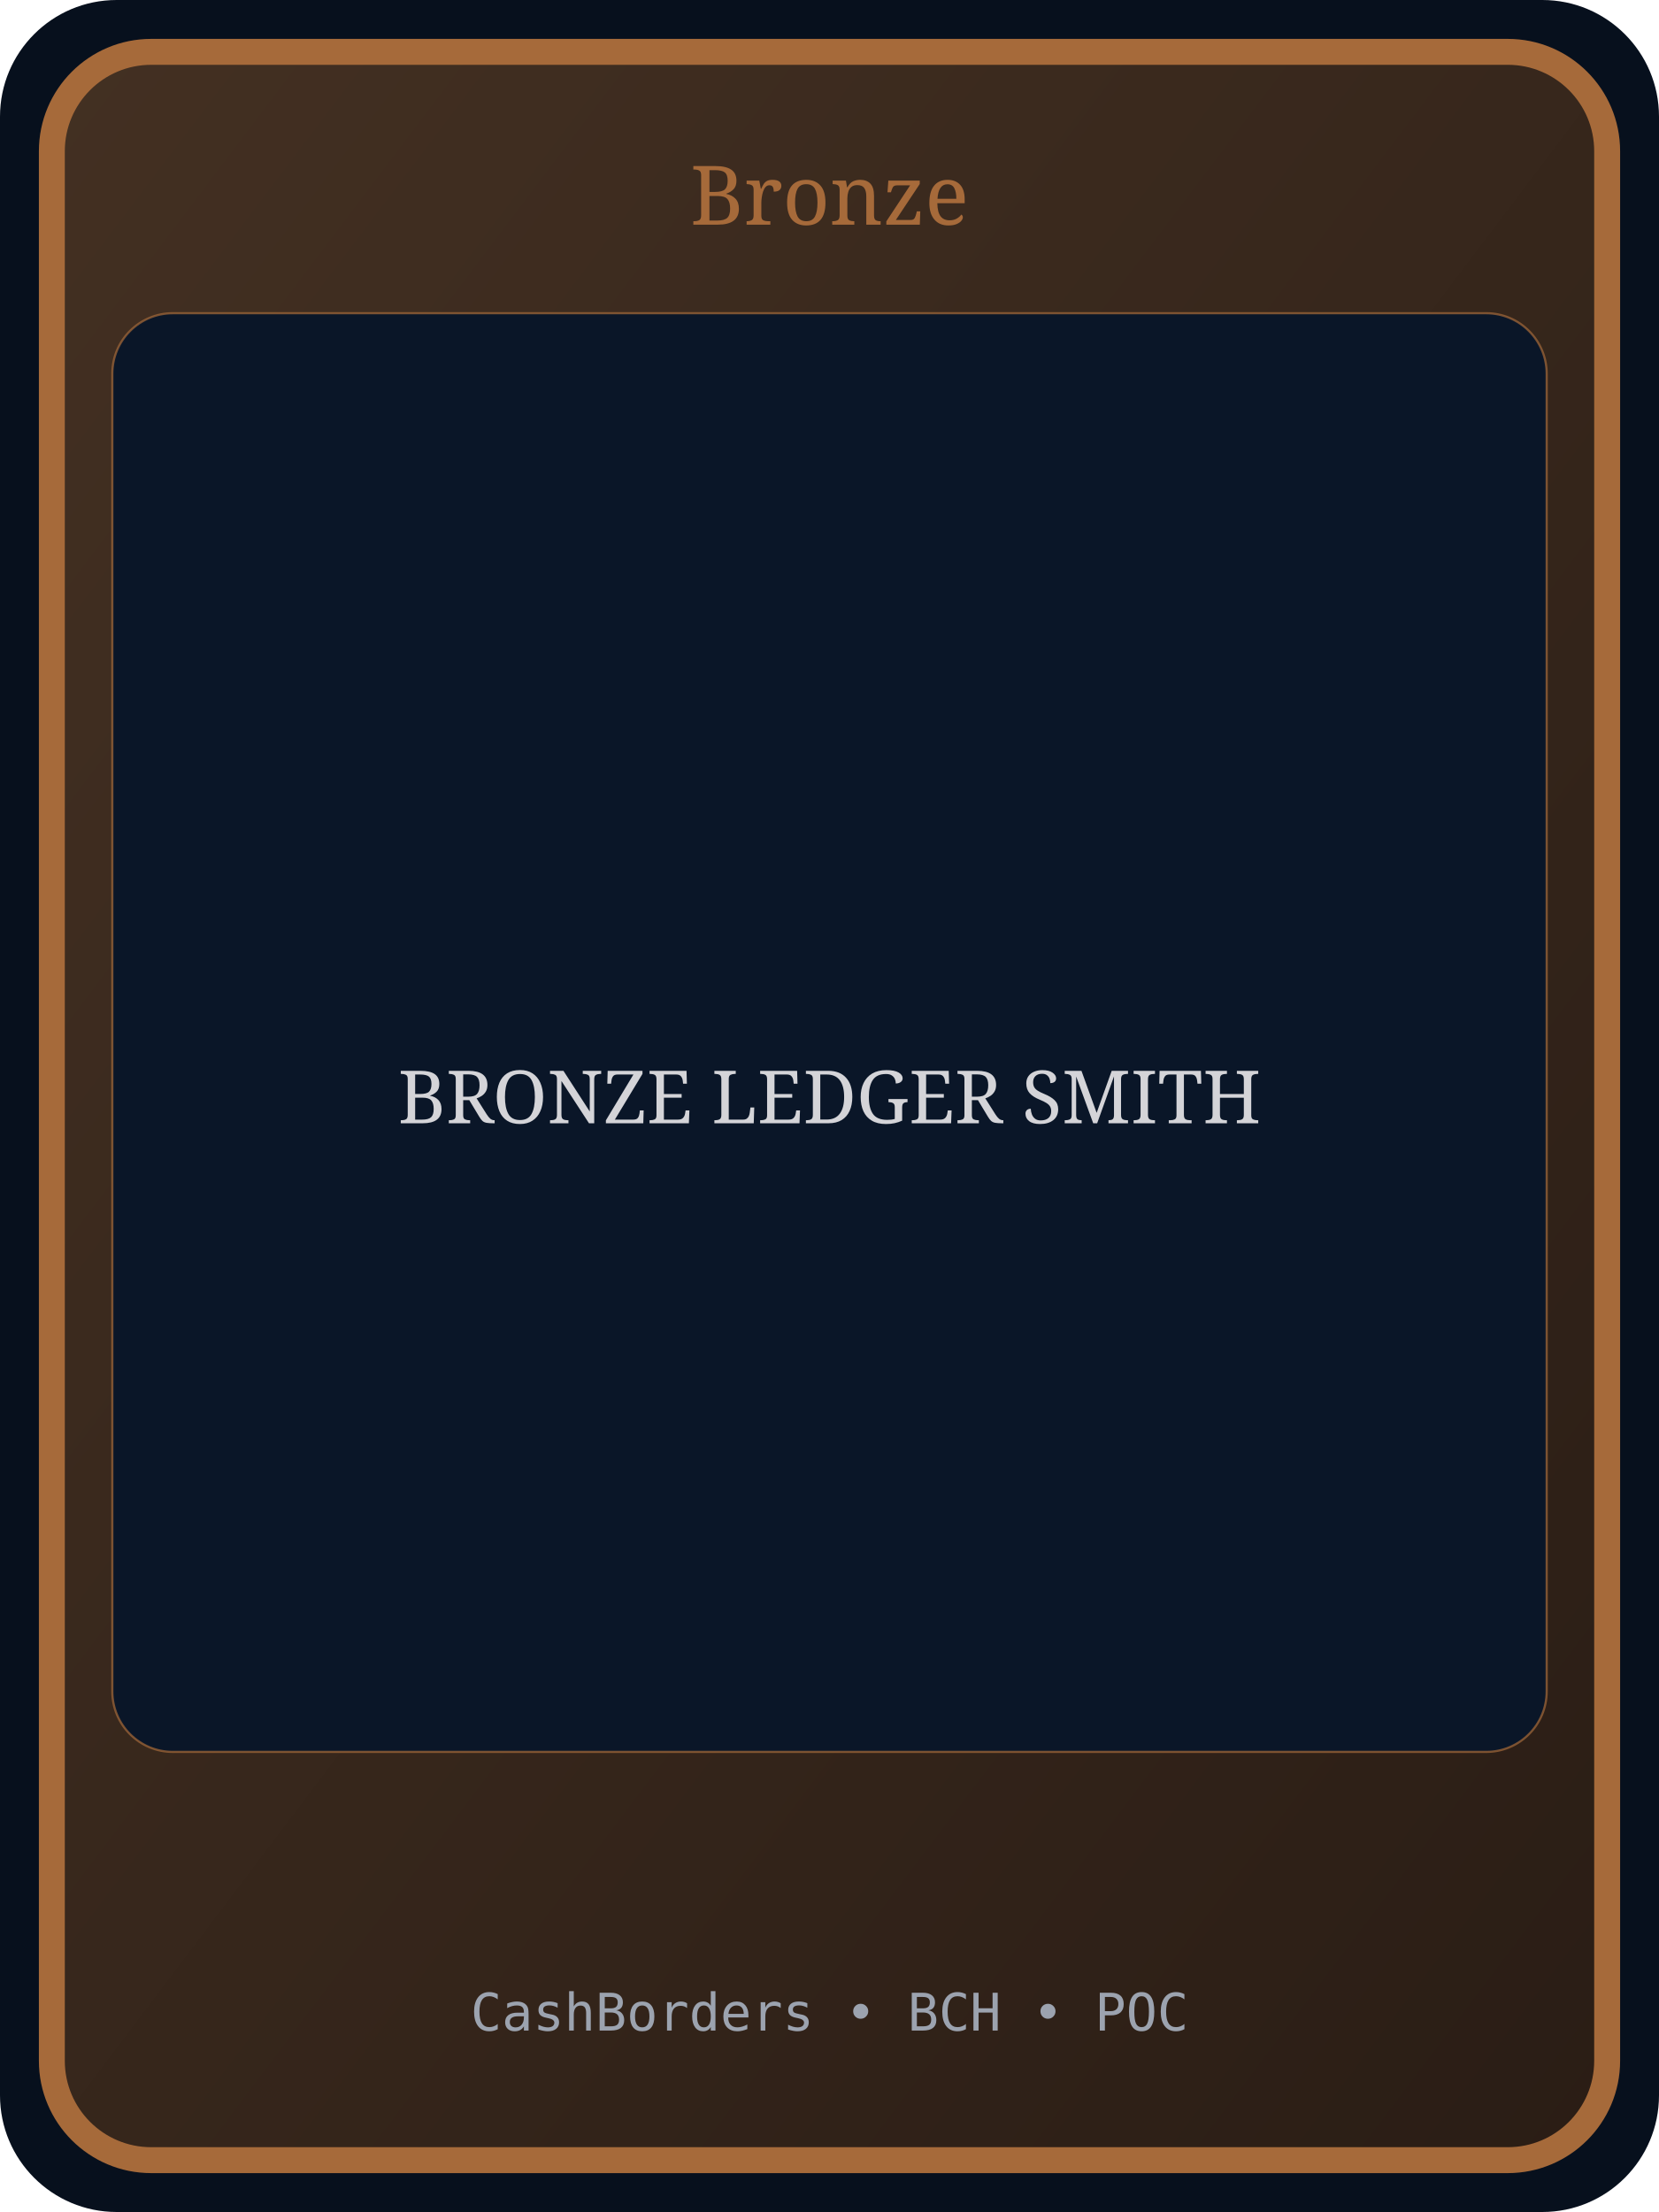
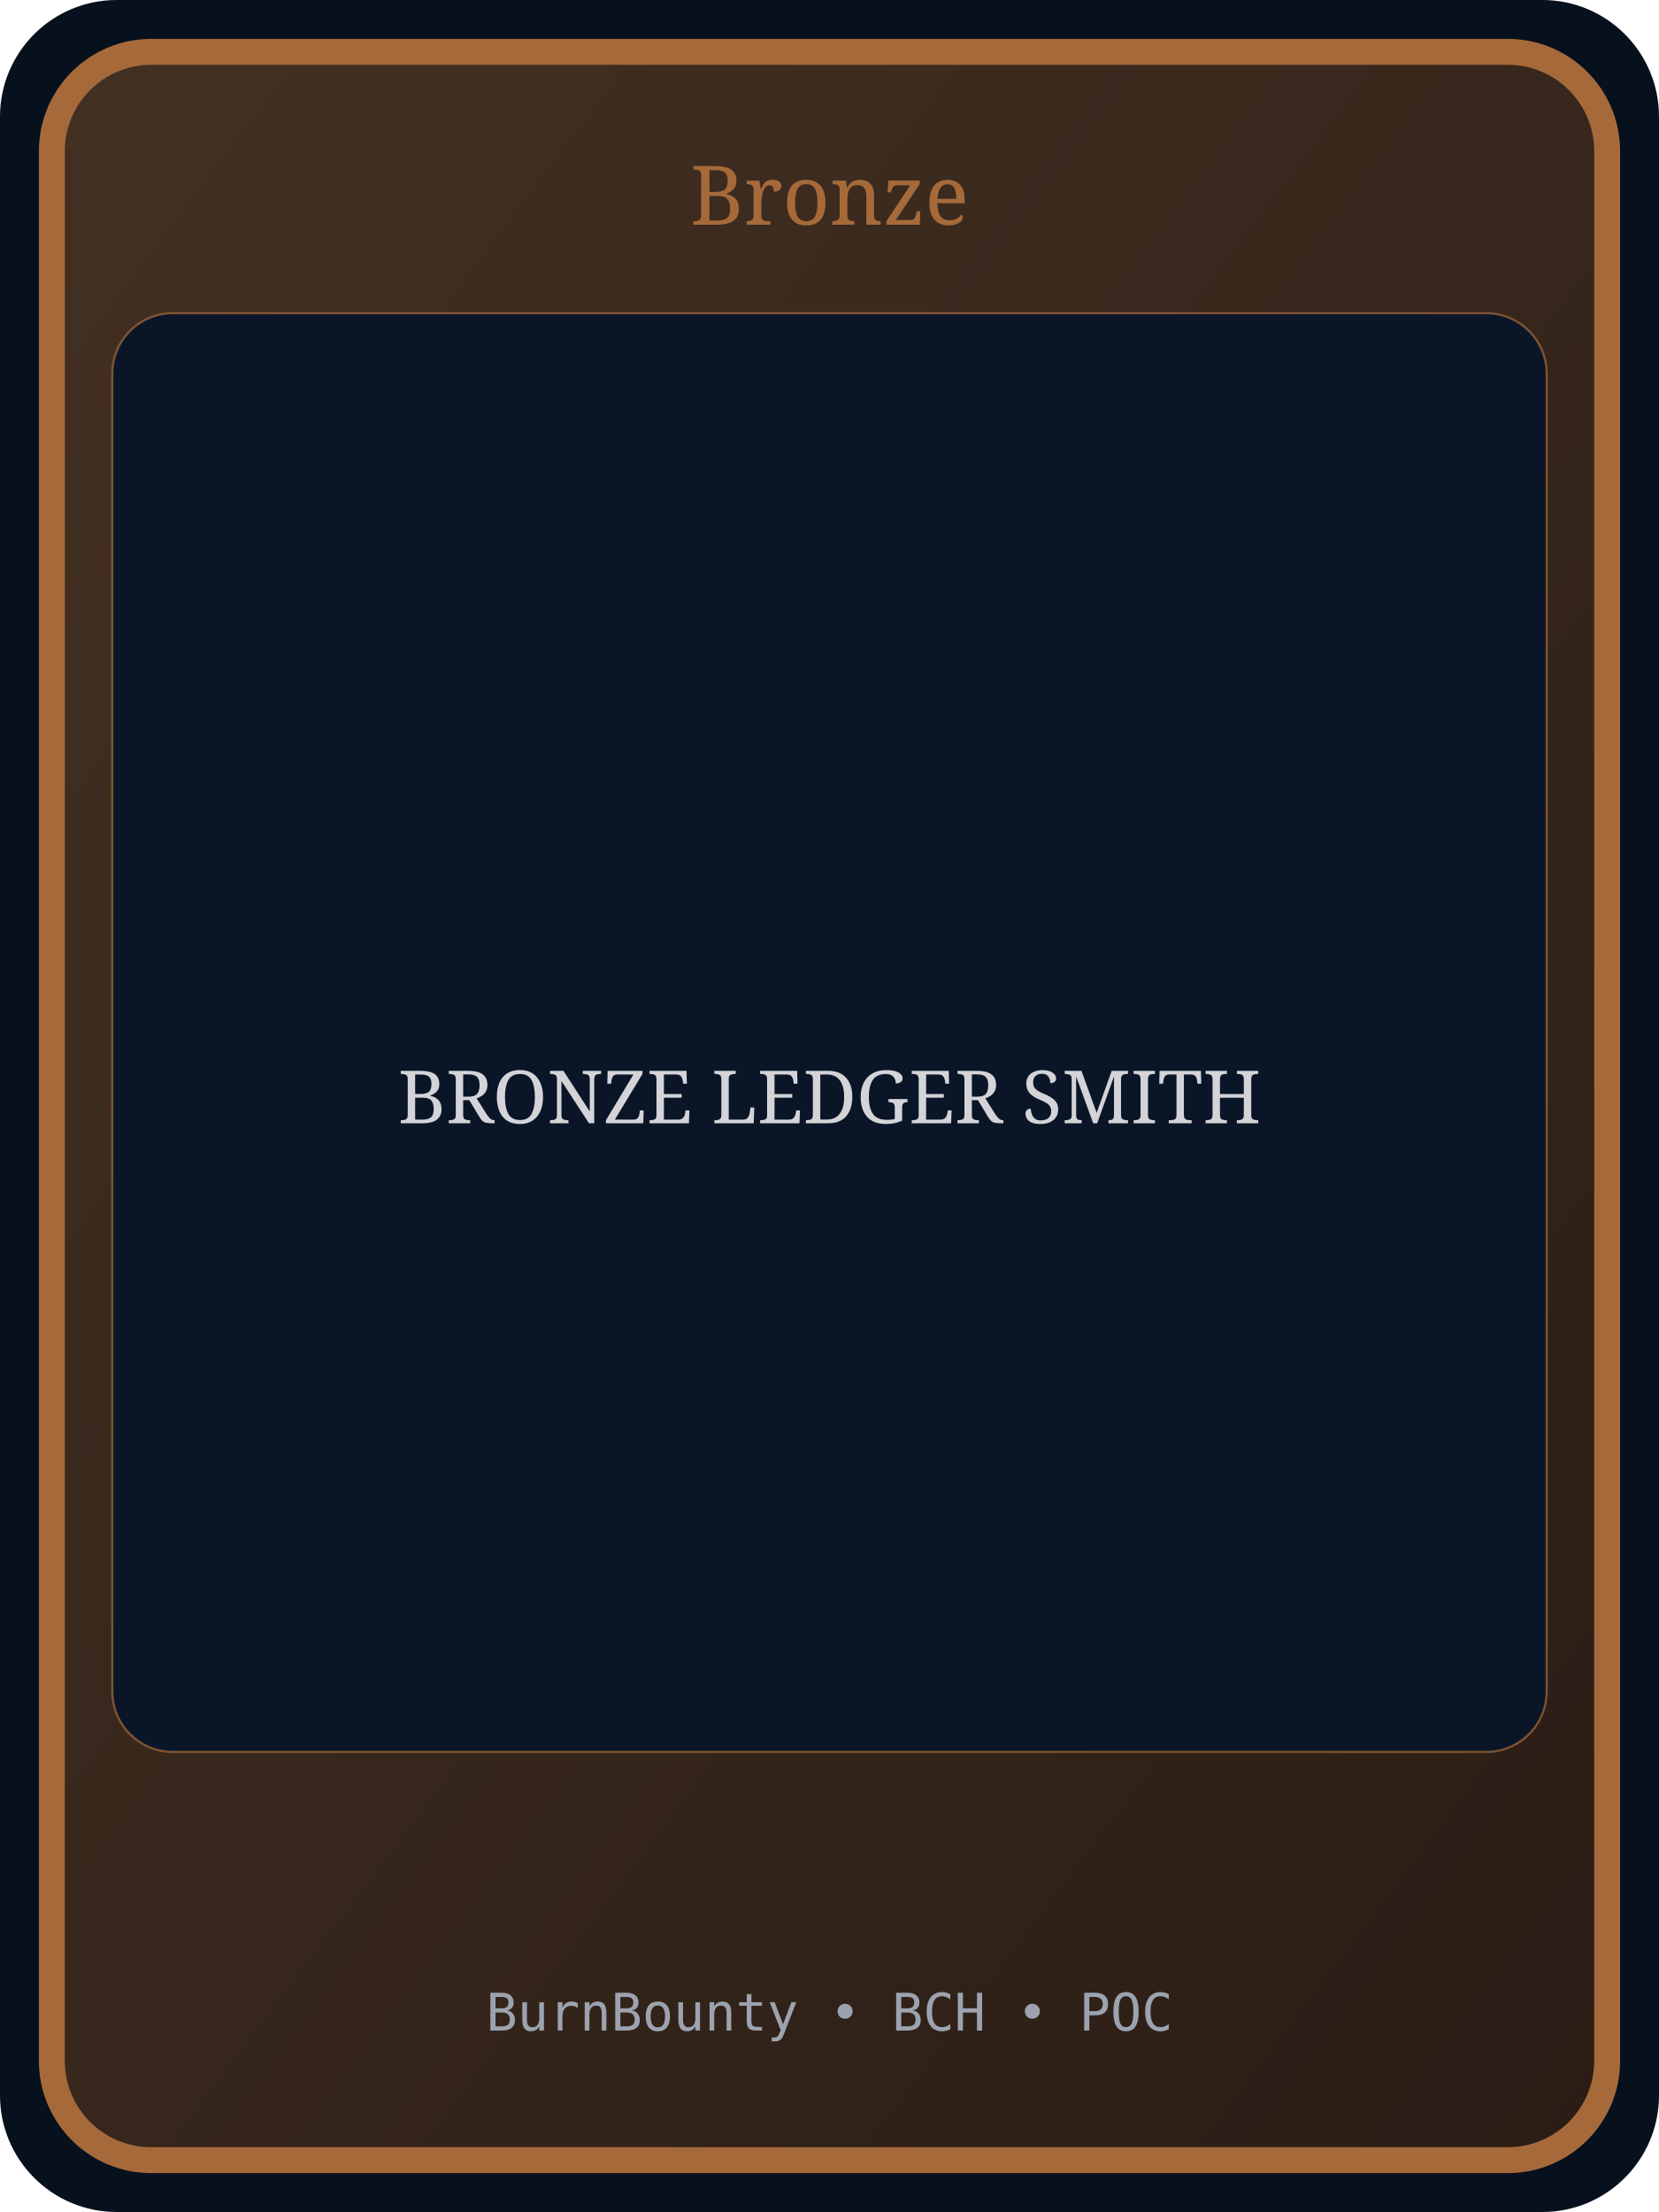
<svg xmlns="http://www.w3.org/2000/svg" width="768" height="1024" viewBox="0 0 768 1024">
  <defs>
    <linearGradient id="bg" x1="0" y1="0" x2="1" y2="1">
      <stop offset="0%" stop-color="#433022" />
      <stop offset="100%" stop-color="#2a1d15" />
    </linearGradient>
  </defs>
  <rect width="768" height="1024" rx="54" fill="#07101d" />
  <rect x="24" y="24" width="720" height="976" rx="46" fill="url(#bg)" stroke="#a66a3a" stroke-width="12" />
  <rect x="52" y="145" width="664" height="666" rx="28" fill="#0a1628" stroke="#a66a3a" stroke-opacity="0.7" />
  <text x="384" y="104" fill="#a66a3a" font-size="38" font-family="Georgia, serif" text-anchor="middle">Bronze</text>
  <text x="384" y="520" fill="#d4d4d8" font-size="34" font-family="Georgia, serif" text-anchor="middle">BRONZE LEDGER SMITH</text>
-   <text x="384" y="940" fill="#9ca3af" font-size="24" font-family="monospace" text-anchor="middle">CashBorders • BCH • POC</text>
+   <text x="384" y="940" fill="#9ca3af" font-size="24" font-family="monospace" text-anchor="middle">BurnBounty • BCH • POC</text>
</svg>
